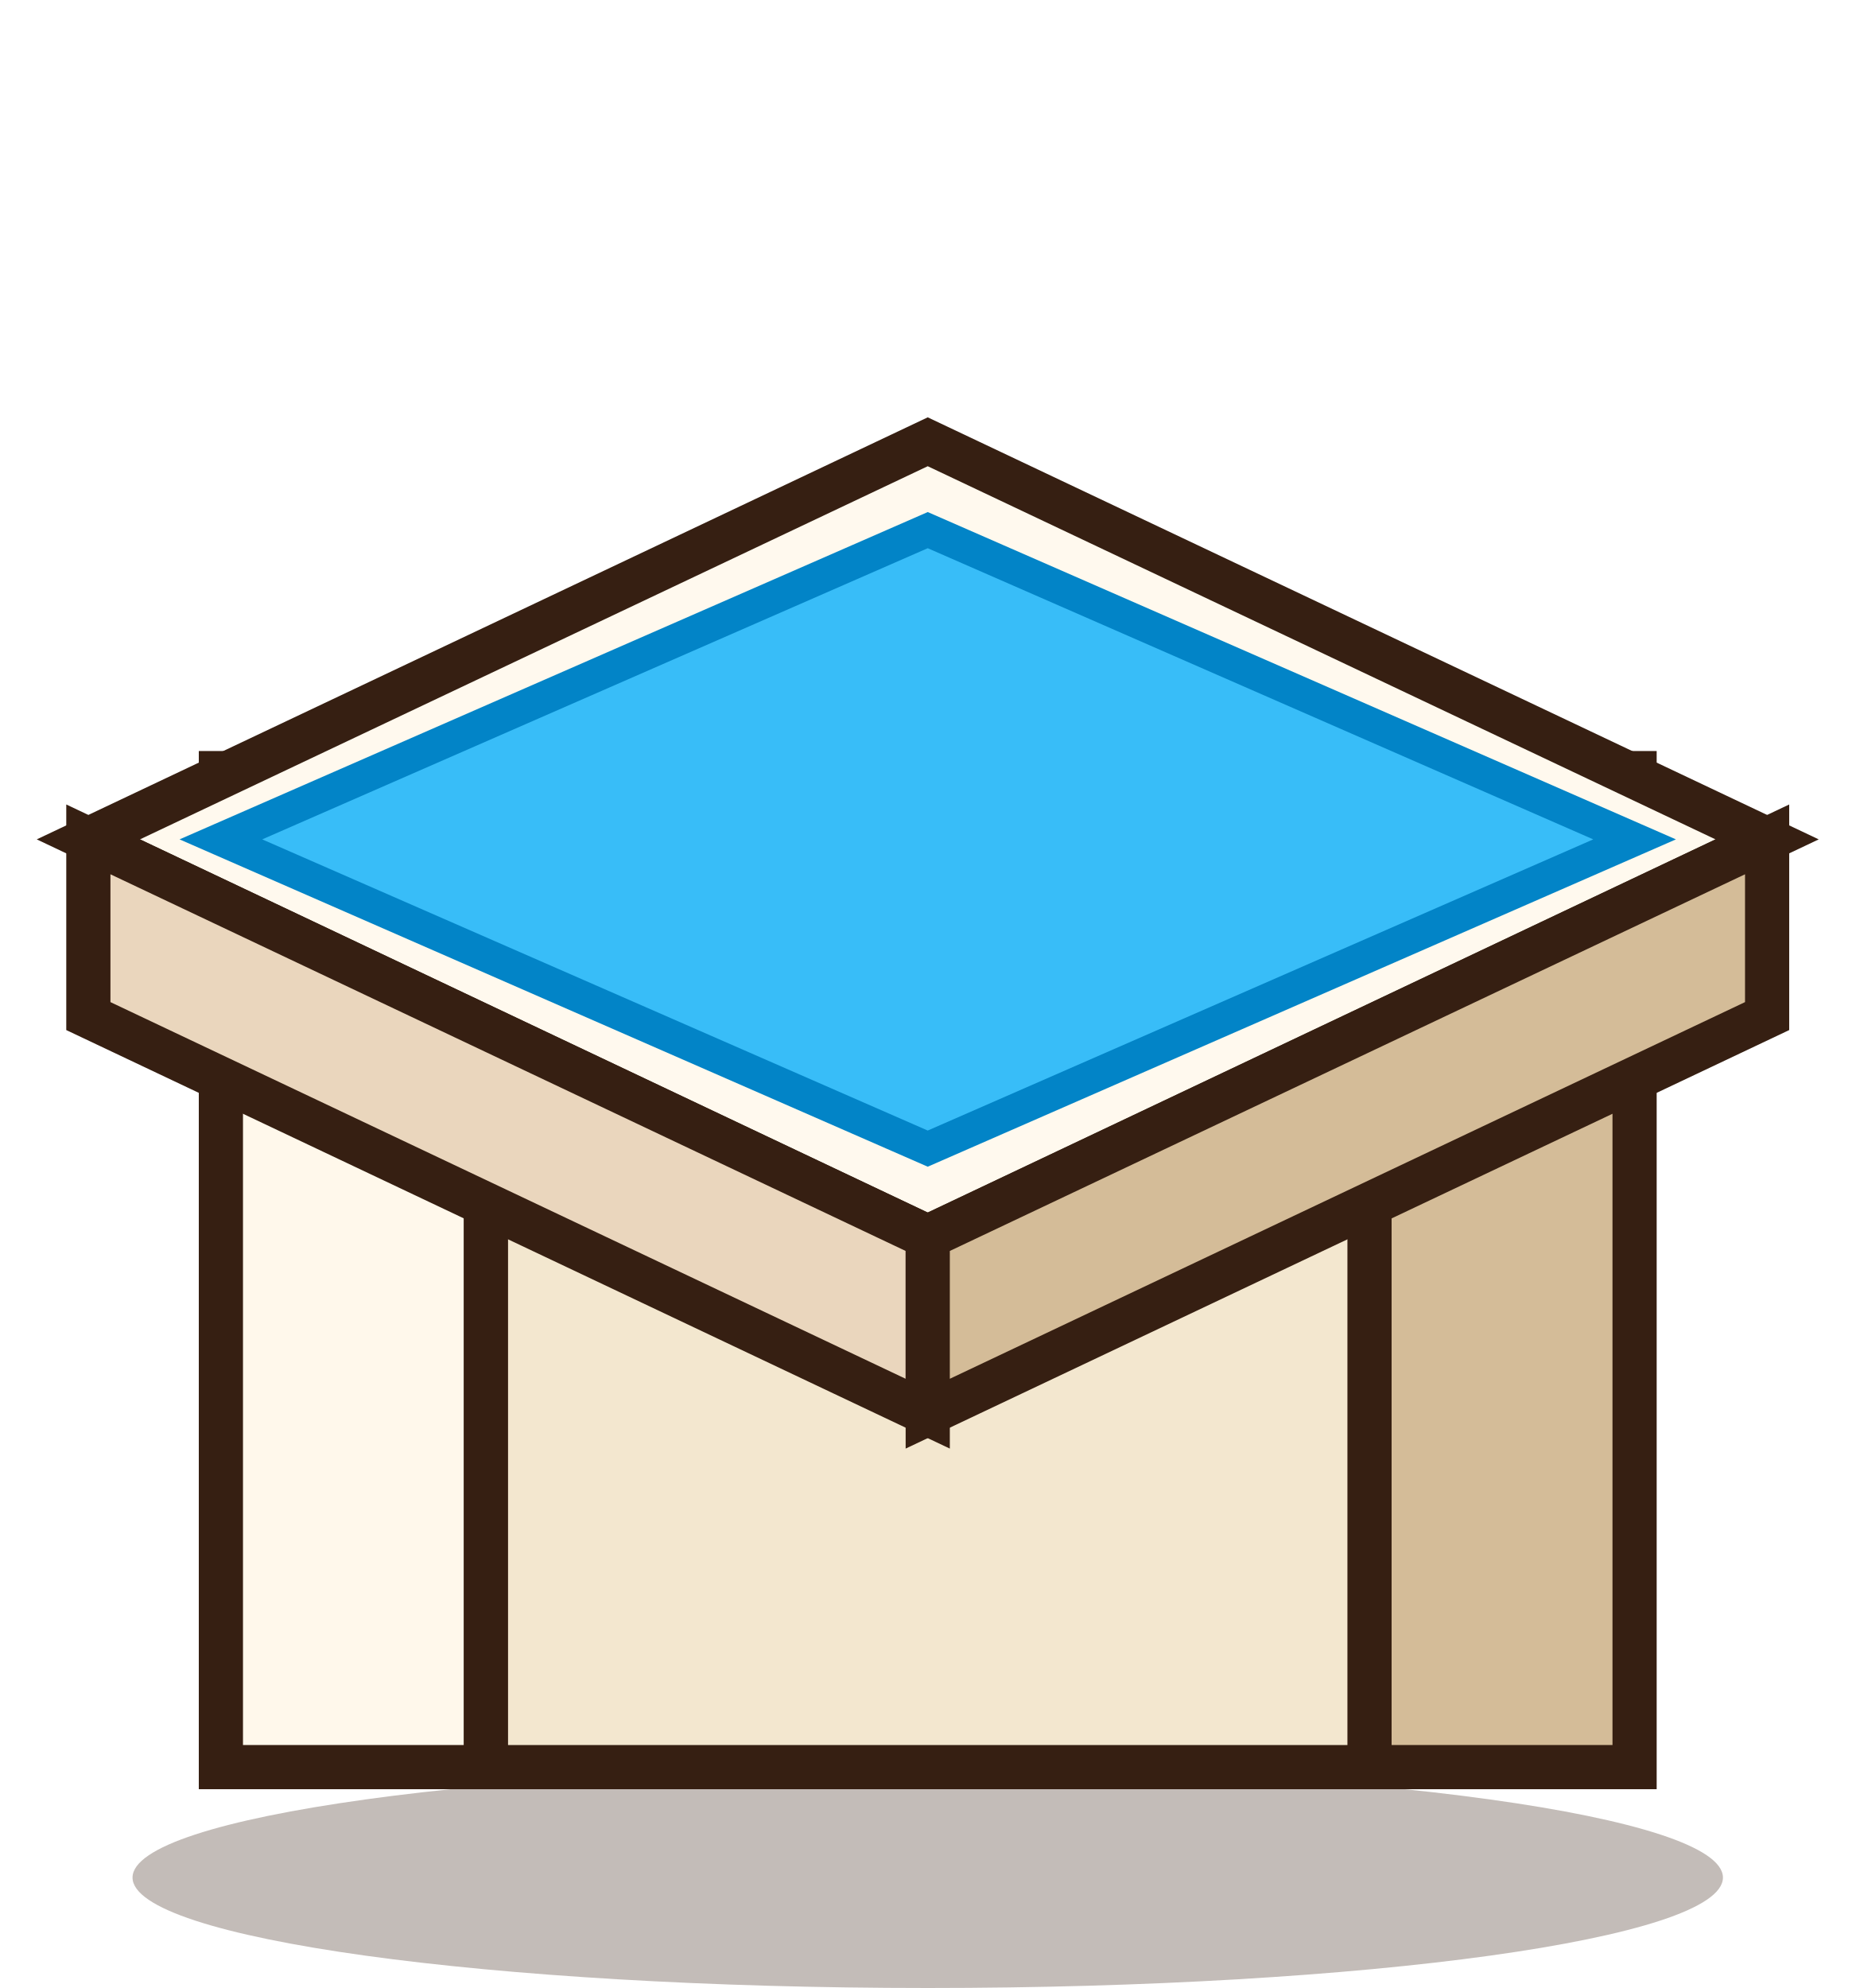
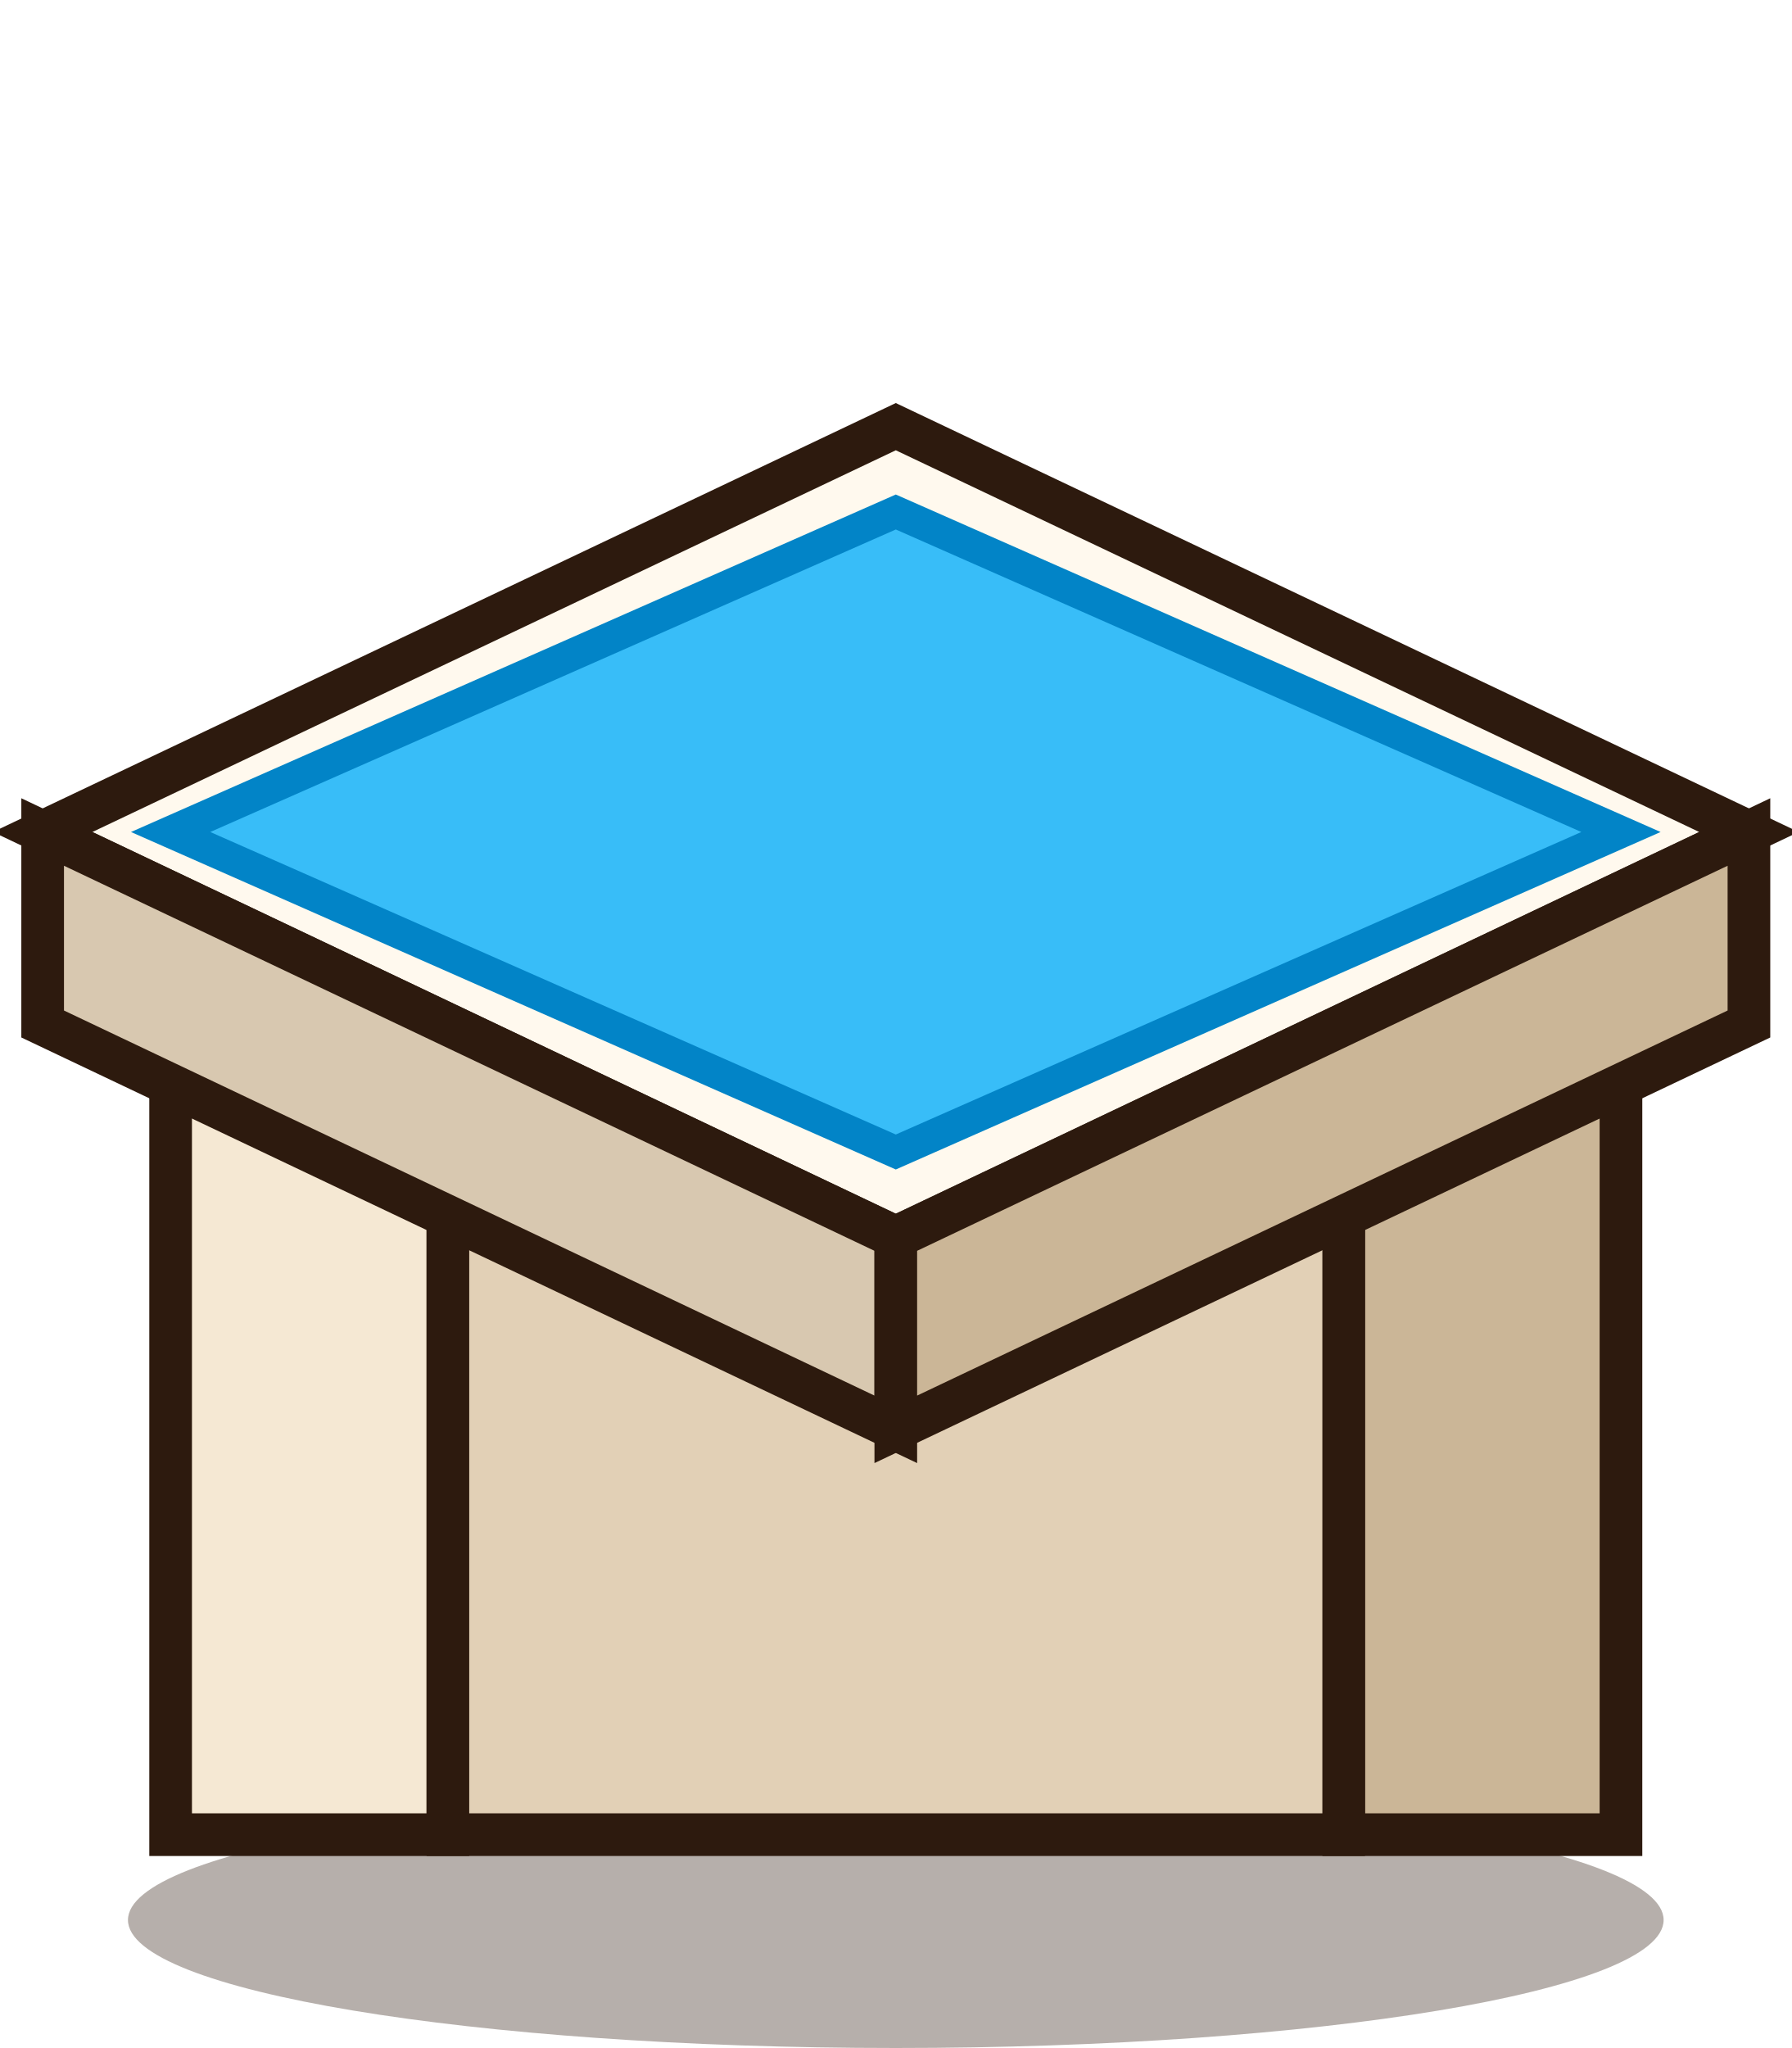
- <svg xmlns="http://www.w3.org/2000/svg" viewBox="0 0 84 90" width="84" height="90">
-   <ellipse cx="42" cy="85" rx="36" ry="5" fill="#361F12" opacity="0.3" />
-   <rect x="10" y="35" width="12" height="45" fill="#FFF8EB" stroke="#361F12" stroke-width="2" />
-   <rect x="62" y="35" width="12" height="45" fill="#D4BC98" stroke="#361F12" stroke-width="2" />
-   <path d="M 22,80 L 22,50 Q 42,32 62,50 L 62,80 Z" fill="#F3E7CF" stroke="#361F12" stroke-width="2" />
-   <rect x="40" y="34" width="4" height="6" fill="#D4BC98" stroke="#361F12" stroke-width="1" />
-   <polygon points="42,20 80,38 42,56 4,38" fill="#FFF9EE" stroke="#361F12" stroke-width="2" />
-   <polygon points="4,38 42,56 42,64 4,46" fill="#EAD6BD" stroke="#361F12" stroke-width="2" />
-   <polygon points="42,56 80,38 80,46 42,64" fill="#D4BC98" stroke="#361F12" stroke-width="2" />
-   <polygon points="42,24 74,38 42,52 10,38" fill="#38BDF8" stroke="#0284C7" stroke-width="1.5" />
+ <svg xmlns="http://www.w3.org/2000/svg" viewBox="0 0 84 96" width="84" height="96">
+   <ellipse cx="42" cy="90" rx="36" ry="6" fill="#2D1A0E" opacity="0.35" />
+   <rect x="8" y="38" width="13" height="48" fill="#F5E8D3" stroke="#2D1A0E" stroke-width="2" />
+   <rect x="63" y="38" width="13" height="48" fill="#CBB697" stroke="#2D1A0E" stroke-width="2" />
+   <path d="M 21,86 L 21,52 Q 42,32 63,52 L 63,86 Z" fill="#E2D0B6" stroke="#2D1A0E" stroke-width="2" />
+   <polygon points="42,20 82,39 42,58 2,39" fill="#FFF9EE" stroke="#2D1A0E" stroke-width="2" />
+   <polygon points="2,39 42,58 42,67 2,48" fill="#D8C8B0" stroke="#2D1A0E" stroke-width="2" />
+   <polygon points="42,58 82,39 82,48 42,67" fill="#CBB697" stroke="#2D1A0E" stroke-width="2" />
+   <polygon points="42,24 76,39 42,54 8,39" fill="#38BDF8" stroke="#0284C7" stroke-width="1.5" />
</svg>
